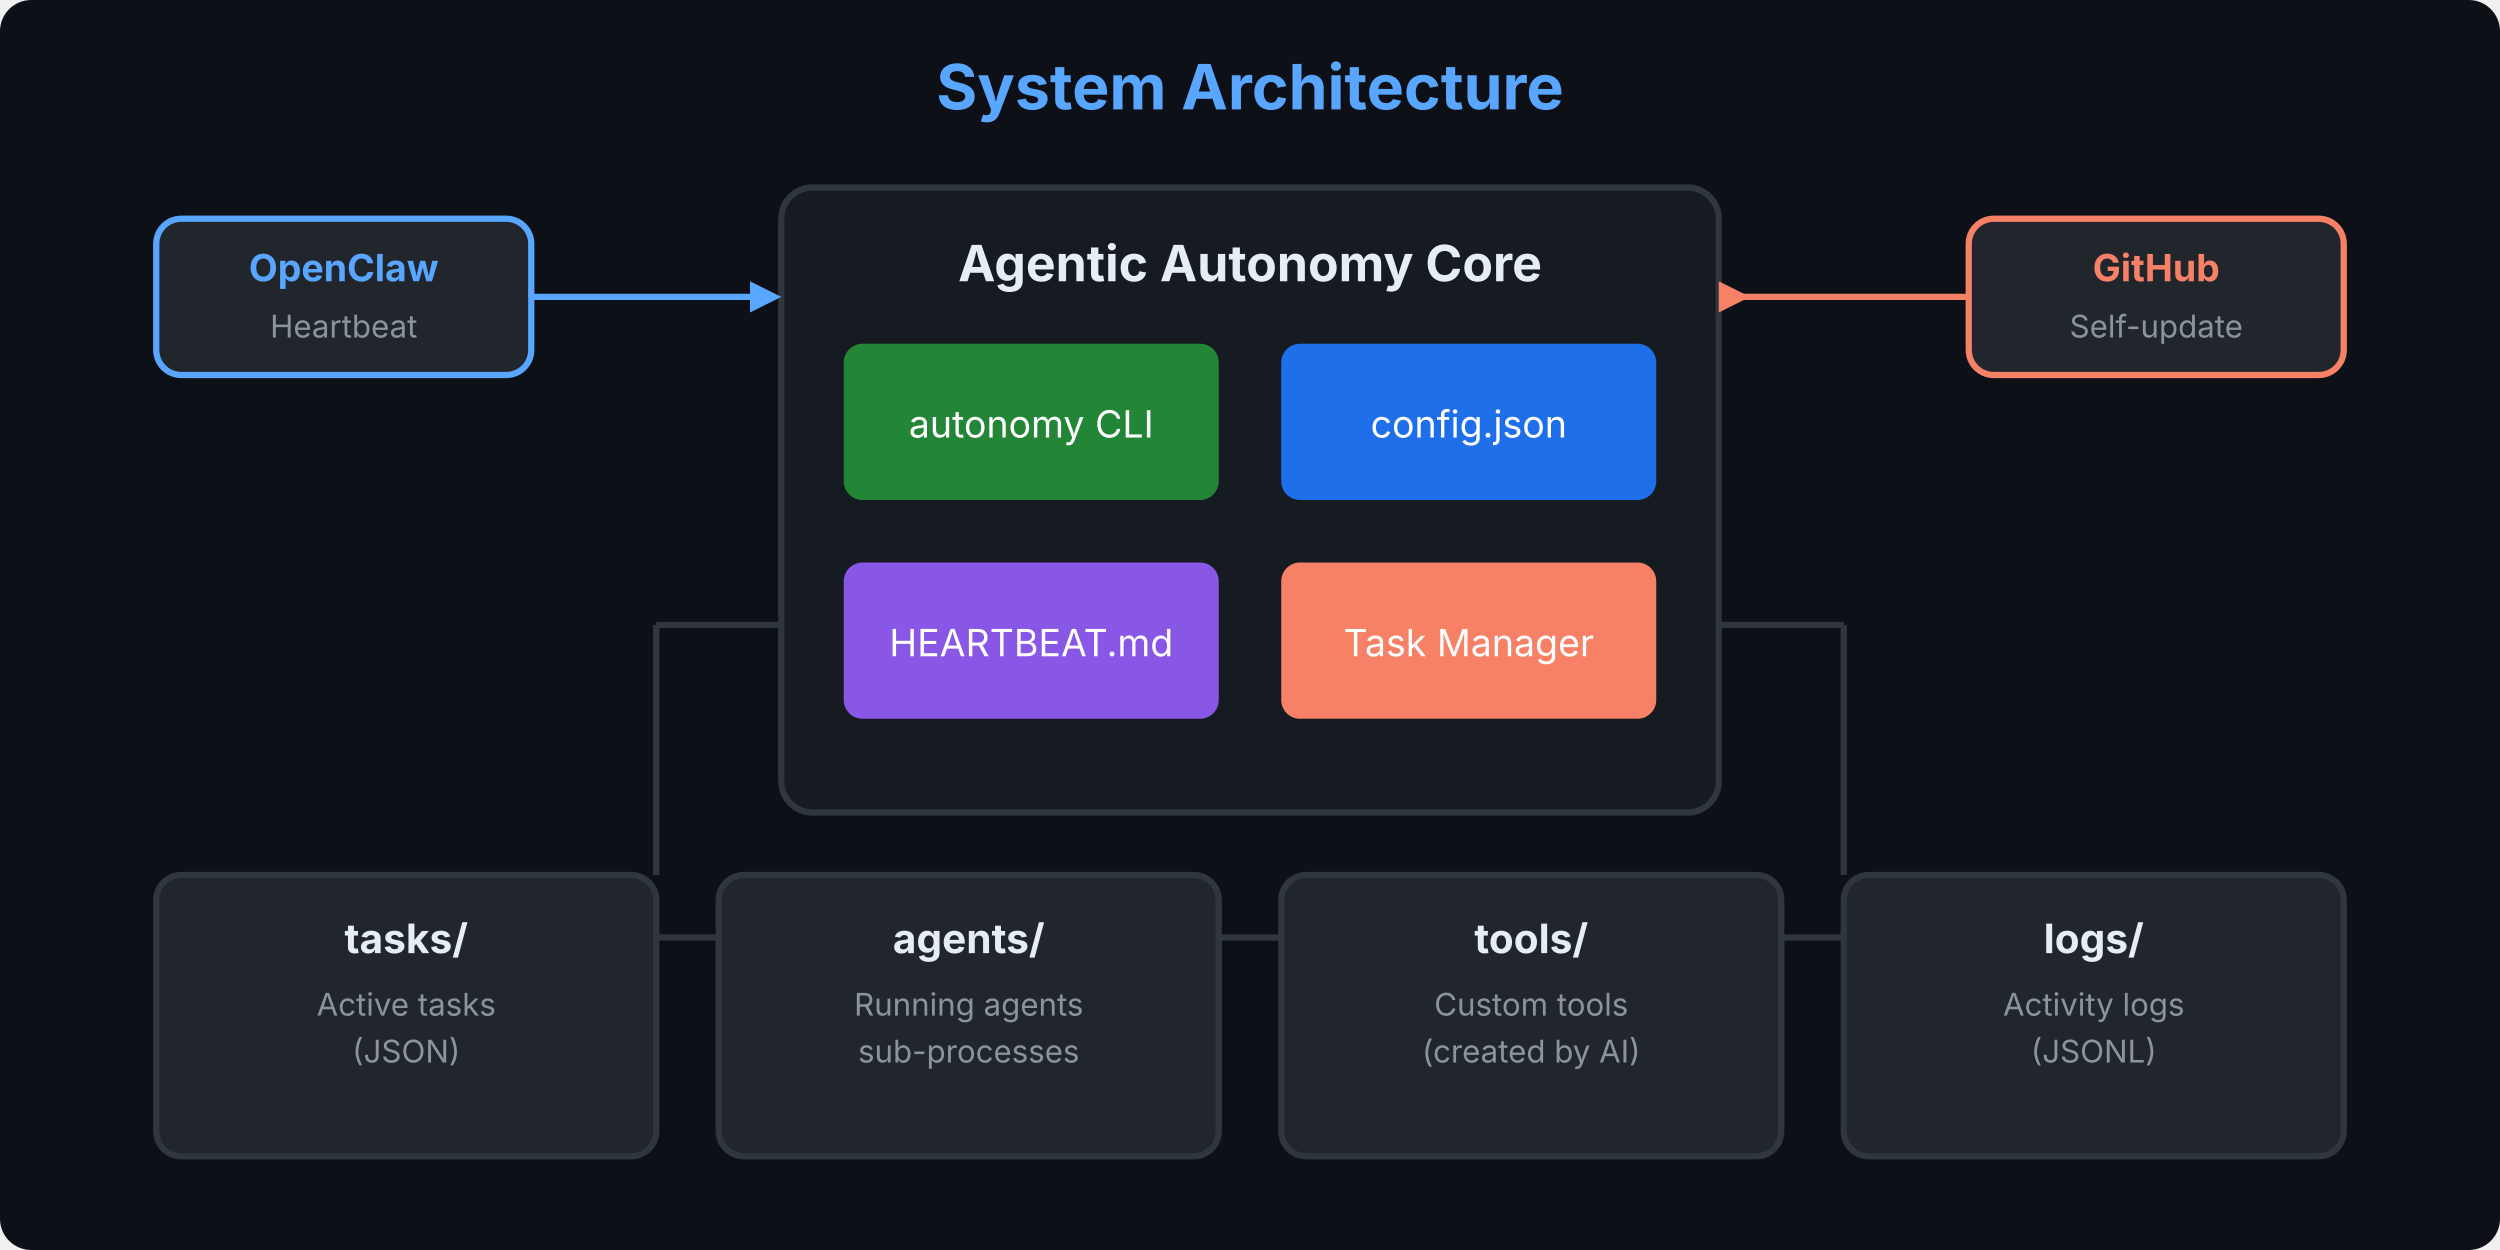
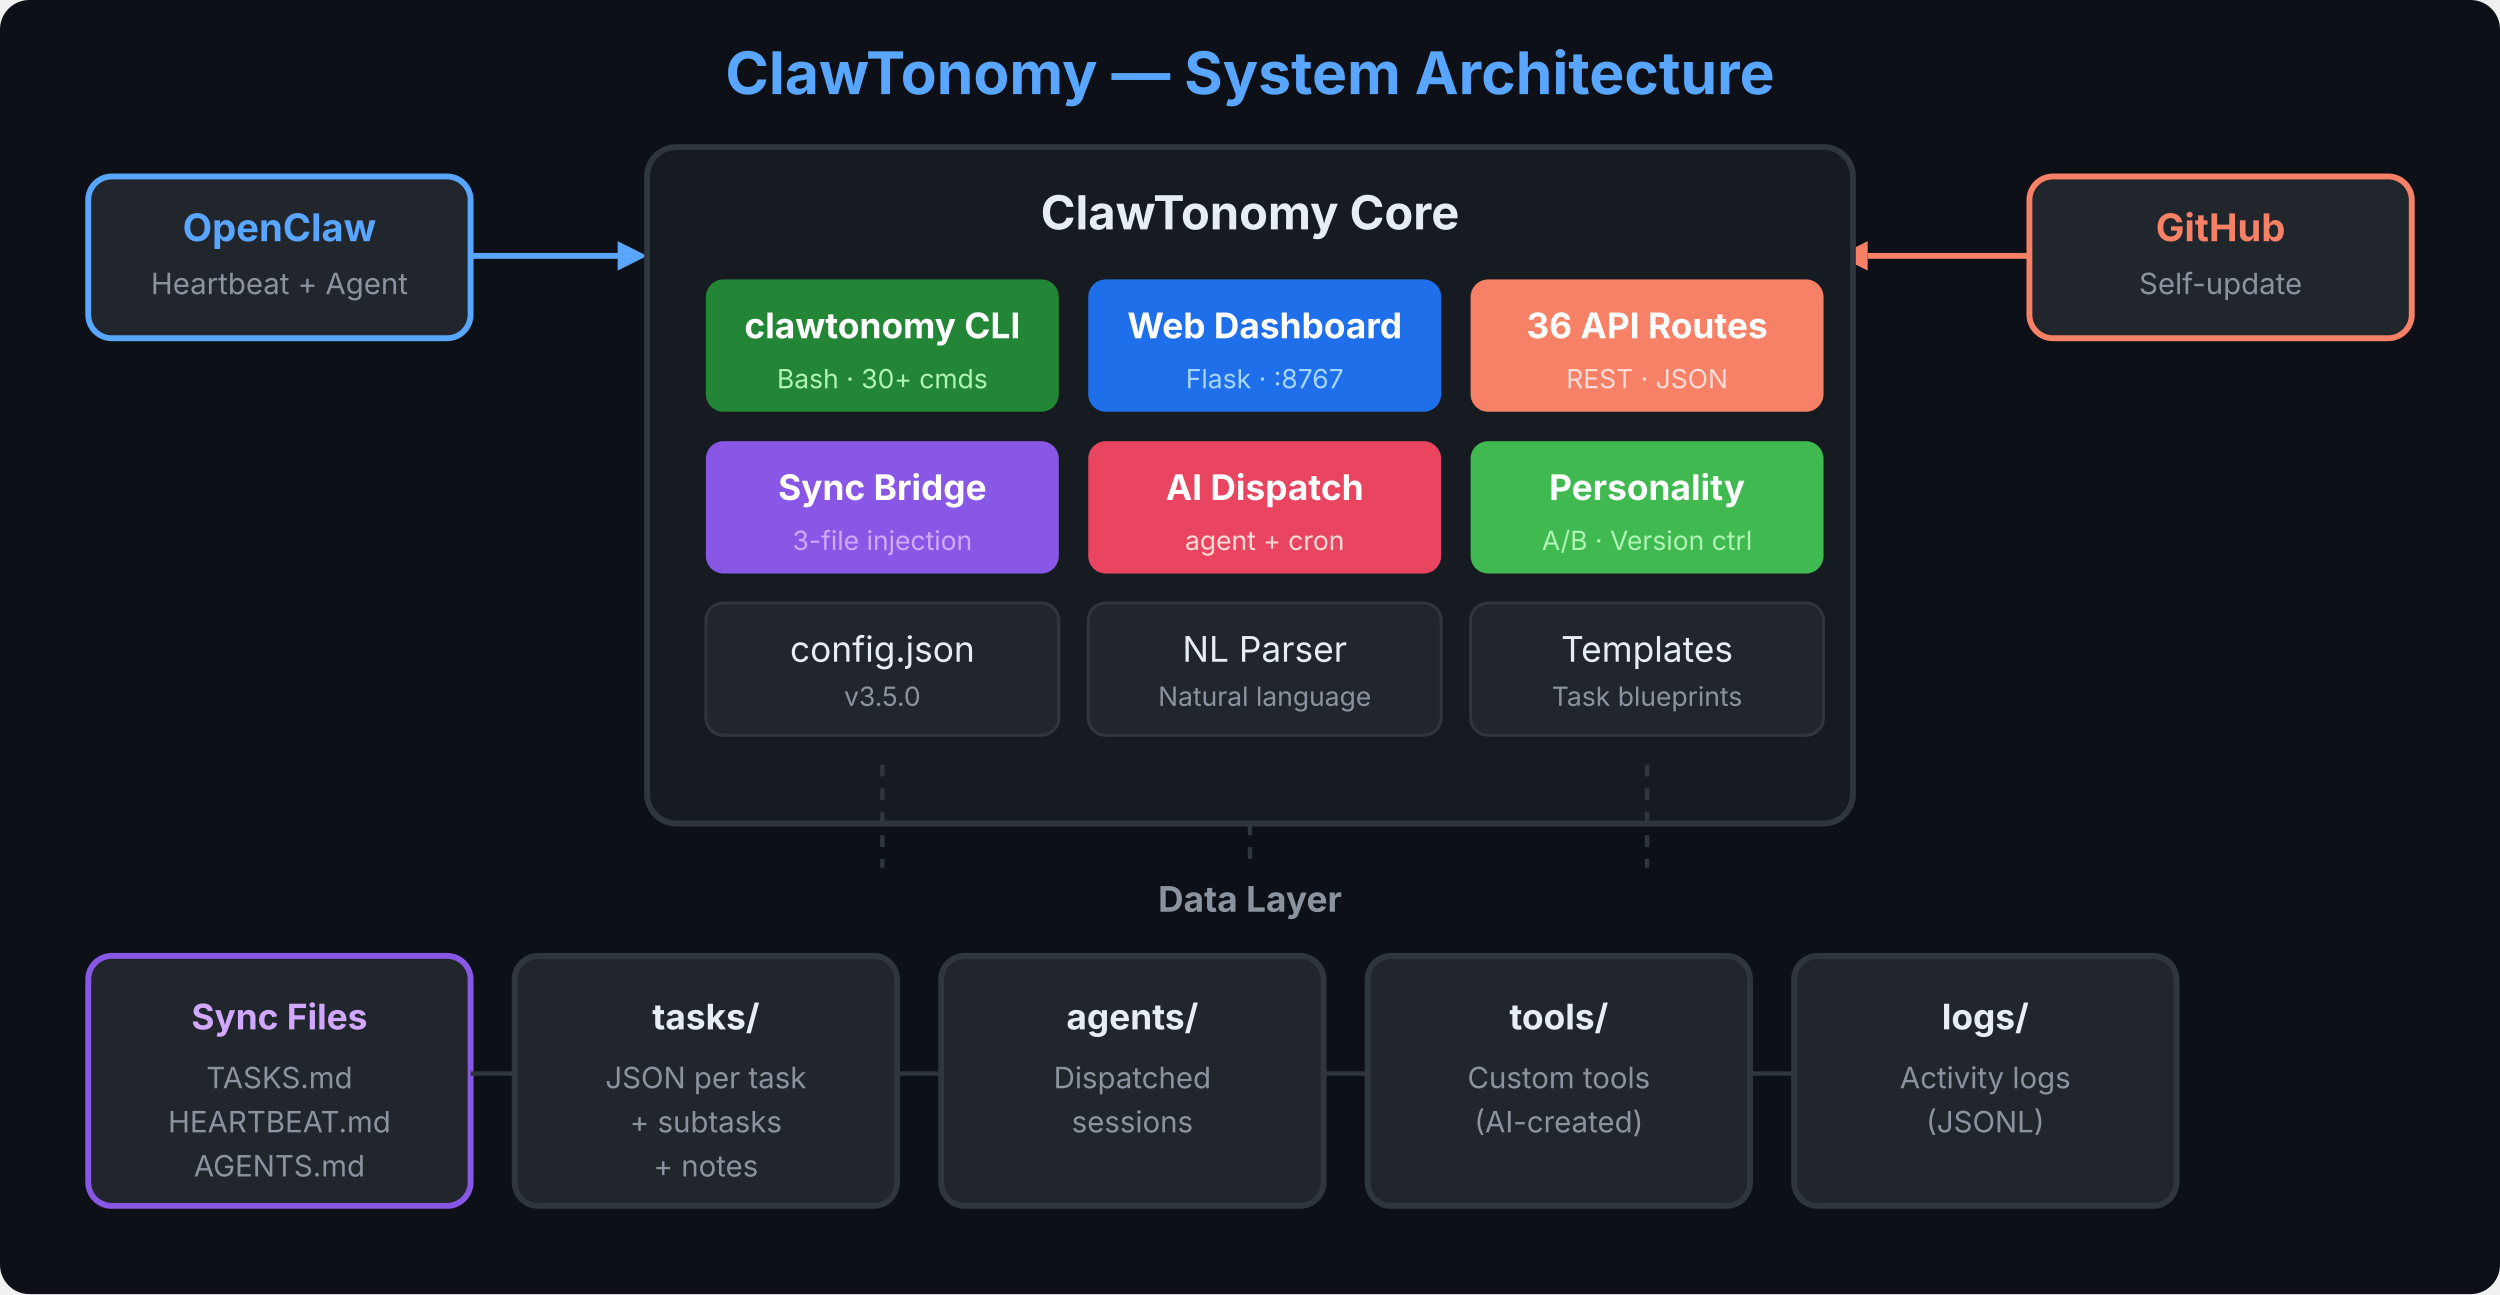
- <svg xmlns="http://www.w3.org/2000/svg" viewBox="0 0 800 400" fill="none">
-   <rect width="800" height="400" fill="#0d1117" rx="10" />
-   <text x="400" y="35" text-anchor="middle" fill="#58a6ff" font-family="system-ui, -apple-system, sans-serif" font-size="20" font-weight="bold">System Architecture</text>
-   <rect x="250" y="60" width="300" height="200" fill="#161b22" stroke="#30363d" stroke-width="2" rx="10" />
-   <text x="400" y="90" text-anchor="middle" fill="#e6edf3" font-family="system-ui, -apple-system, sans-serif" font-size="16" font-weight="bold">Agentic Autonomy Core</text>
-   <rect x="270" y="110" width="120" height="50" fill="#238636" rx="6" />
-   <text x="330" y="140" text-anchor="middle" fill="white" font-family="system-ui, -apple-system, sans-serif" font-size="12">autonomy CLI</text>
-   <rect x="410" y="110" width="120" height="50" fill="#1f6feb" rx="6" />
-   <text x="470" y="140" text-anchor="middle" fill="white" font-family="system-ui, -apple-system, sans-serif" font-size="12">config.json</text>
-   <rect x="270" y="180" width="120" height="50" fill="#8957e5" rx="6" />
-   <text x="330" y="210" text-anchor="middle" fill="white" font-family="system-ui, -apple-system, sans-serif" font-size="12">HEARTBEAT.md</text>
-   <rect x="410" y="180" width="120" height="50" fill="#f78166" rx="6" />
-   <text x="470" y="210" text-anchor="middle" fill="white" font-family="system-ui, -apple-system, sans-serif" font-size="12">Task Manager</text>
-   <rect x="50" y="280" width="160" height="90" fill="#21262d" stroke="#30363d" stroke-width="2" rx="8" />
-   <text x="130" y="305" text-anchor="middle" fill="#e6edf3" font-family="system-ui, -apple-system, sans-serif" font-size="13" font-weight="bold">tasks/</text>
-   <text x="130" y="325" text-anchor="middle" fill="#8b949e" font-family="system-ui, -apple-system, sans-serif" font-size="10">Active tasks</text>
-   <text x="130" y="340" text-anchor="middle" fill="#8b949e" font-family="system-ui, -apple-system, sans-serif" font-size="10">(JSON)</text>
-   <rect x="230" y="280" width="160" height="90" fill="#21262d" stroke="#30363d" stroke-width="2" rx="8" />
-   <text x="310" y="305" text-anchor="middle" fill="#e6edf3" font-family="system-ui, -apple-system, sans-serif" font-size="13" font-weight="bold">agents/</text>
-   <text x="310" y="325" text-anchor="middle" fill="#8b949e" font-family="system-ui, -apple-system, sans-serif" font-size="10">Running agents</text>
-   <text x="310" y="340" text-anchor="middle" fill="#8b949e" font-family="system-ui, -apple-system, sans-serif" font-size="10">sub-processes</text>
-   <rect x="410" y="280" width="160" height="90" fill="#21262d" stroke="#30363d" stroke-width="2" rx="8" />
-   <text x="490" y="305" text-anchor="middle" fill="#e6edf3" font-family="system-ui, -apple-system, sans-serif" font-size="13" font-weight="bold">tools/</text>
-   <text x="490" y="325" text-anchor="middle" fill="#8b949e" font-family="system-ui, -apple-system, sans-serif" font-size="10">Custom tools</text>
-   <text x="490" y="340" text-anchor="middle" fill="#8b949e" font-family="system-ui, -apple-system, sans-serif" font-size="10">(created by AI)</text>
-   <rect x="590" y="280" width="160" height="90" fill="#21262d" stroke="#30363d" stroke-width="2" rx="8" />
-   <text x="670" y="305" text-anchor="middle" fill="#e6edf3" font-family="system-ui, -apple-system, sans-serif" font-size="13" font-weight="bold">logs/</text>
-   <text x="670" y="325" text-anchor="middle" fill="#8b949e" font-family="system-ui, -apple-system, sans-serif" font-size="10">Activity logs</text>
-   <text x="670" y="340" text-anchor="middle" fill="#8b949e" font-family="system-ui, -apple-system, sans-serif" font-size="10">(JSONL)</text>
-   <line x1="210" y1="300" x2="230" y2="300" stroke="#30363d" stroke-width="2" />
-   <line x1="390" y1="300" x2="410" y2="300" stroke="#30363d" stroke-width="2" />
-   <line x1="570" y1="300" x2="590" y2="300" stroke="#30363d" stroke-width="2" />
-   <line x1="250" y1="200" x2="210" y2="200" stroke="#30363d" stroke-width="2" />
-   <line x1="210" y1="200" x2="210" y2="280" stroke="#30363d" stroke-width="2" />
-   <line x1="550" y1="200" x2="590" y2="200" stroke="#30363d" stroke-width="2" />
-   <line x1="590" y1="200" x2="590" y2="280" stroke="#30363d" stroke-width="2" />
-   <rect x="50" y="70" width="120" height="50" fill="#21262d" stroke="#58a6ff" stroke-width="2" rx="8" />
-   <text x="110" y="90" text-anchor="middle" fill="#58a6ff" font-family="system-ui, -apple-system, sans-serif" font-size="12" font-weight="bold">OpenClaw</text>
-   <text x="110" y="108" text-anchor="middle" fill="#8b949e" font-family="system-ui, -apple-system, sans-serif" font-size="10">Heartbeat</text>
-   <line x1="170" y1="95" x2="245" y2="95" stroke="#58a6ff" stroke-width="2" />
-   <polygon points="240,90 250,95 240,100" fill="#58a6ff" />
-   <rect x="630" y="70" width="120" height="50" fill="#21262d" stroke="#f78166" stroke-width="2" rx="8" />
-   <text x="690" y="90" text-anchor="middle" fill="#f78166" font-family="system-ui, -apple-system, sans-serif" font-size="12" font-weight="bold">GitHub</text>
-   <text x="690" y="108" text-anchor="middle" fill="#8b949e" font-family="system-ui, -apple-system, sans-serif" font-size="10">Self-update</text>
-   <line x1="555" y1="95" x2="630" y2="95" stroke="#f78166" stroke-width="2" />
-   <polygon points="550,90 560,95 550,100" fill="#f78166" />
+ <svg xmlns="http://www.w3.org/2000/svg" viewBox="0 0 850 440" fill="none">
+   <rect width="850" height="440" fill="#0d1117" rx="10" />
+   <text x="425" y="32" text-anchor="middle" fill="#58a6ff" font-family="system-ui, -apple-system, sans-serif" font-size="20" font-weight="bold">ClawTonomy — System Architecture</text>
+   <rect x="30" y="60" width="130" height="55" fill="#21262d" stroke="#58a6ff" stroke-width="2" rx="8" />
+   <text x="95" y="82" text-anchor="middle" fill="#58a6ff" font-family="system-ui, -apple-system, sans-serif" font-size="13" font-weight="bold">OpenClaw</text>
+   <text x="95" y="100" text-anchor="middle" fill="#8b949e" font-family="system-ui, -apple-system, sans-serif" font-size="10">Heartbeat + Agent</text>
+   <line x1="160" y1="87" x2="215" y2="87" stroke="#58a6ff" stroke-width="2" />
+   <polygon points="210,82 220,87 210,92" fill="#58a6ff" />
+   <rect x="690" y="60" width="130" height="55" fill="#21262d" stroke="#f78166" stroke-width="2" rx="8" />
+   <text x="755" y="82" text-anchor="middle" fill="#f78166" font-family="system-ui, -apple-system, sans-serif" font-size="13" font-weight="bold">GitHub</text>
+   <text x="755" y="100" text-anchor="middle" fill="#8b949e" font-family="system-ui, -apple-system, sans-serif" font-size="10">Self-update</text>
+   <line x1="635" y1="87" x2="690" y2="87" stroke="#f78166" stroke-width="2" />
+   <polygon points="635,82 625,87 635,92" fill="#f78166" />
+   <rect x="220" y="50" width="410" height="230" fill="#161b22" stroke="#30363d" stroke-width="2" rx="10" />
+   <text x="425" y="78" text-anchor="middle" fill="#e6edf3" font-family="system-ui, -apple-system, sans-serif" font-size="16" font-weight="bold">ClawTonomy Core</text>
+   <rect x="240" y="95" width="120" height="45" fill="#238636" rx="6" />
+   <text x="300" y="115" text-anchor="middle" fill="white" font-family="system-ui, -apple-system, sans-serif" font-size="12" font-weight="bold">clawtonomy CLI</text>
+   <text x="300" y="132" text-anchor="middle" fill="#aff5b4" font-family="system-ui, -apple-system, sans-serif" font-size="9">Bash · 30+ cmds</text>
+   <rect x="370" y="95" width="120" height="45" fill="#1f6feb" rx="6" />
+   <text x="430" y="115" text-anchor="middle" fill="white" font-family="system-ui, -apple-system, sans-serif" font-size="12" font-weight="bold">Web Dashboard</text>
+   <text x="430" y="132" text-anchor="middle" fill="#a5d6ff" font-family="system-ui, -apple-system, sans-serif" font-size="9">Flask · :8767</text>
+   <rect x="500" y="95" width="120" height="45" fill="#f78166" rx="6" />
+   <text x="560" y="115" text-anchor="middle" fill="white" font-family="system-ui, -apple-system, sans-serif" font-size="12" font-weight="bold">36 API Routes</text>
+   <text x="560" y="132" text-anchor="middle" fill="#ffdcd7" font-family="system-ui, -apple-system, sans-serif" font-size="9">REST · JSON</text>
+   <rect x="240" y="150" width="120" height="45" fill="#8957e5" rx="6" />
+   <text x="300" y="170" text-anchor="middle" fill="white" font-family="system-ui, -apple-system, sans-serif" font-size="12" font-weight="bold">Sync Bridge</text>
+   <text x="300" y="187" text-anchor="middle" fill="#d2a8ff" font-family="system-ui, -apple-system, sans-serif" font-size="9">3-file injection</text>
+   <rect x="370" y="150" width="120" height="45" fill="#e94560" rx="6" />
+   <text x="430" y="170" text-anchor="middle" fill="white" font-family="system-ui, -apple-system, sans-serif" font-size="12" font-weight="bold">AI Dispatch</text>
+   <text x="430" y="187" text-anchor="middle" fill="#ffdcd7" font-family="system-ui, -apple-system, sans-serif" font-size="9">agent + cron</text>
+   <rect x="500" y="150" width="120" height="45" fill="#3fb950" rx="6" />
+   <text x="560" y="170" text-anchor="middle" fill="white" font-family="system-ui, -apple-system, sans-serif" font-size="12" font-weight="bold">Personality</text>
+   <text x="560" y="187" text-anchor="middle" fill="#aff5b4" font-family="system-ui, -apple-system, sans-serif" font-size="9">A/B · Version ctrl</text>
+   <rect x="240" y="205" width="120" height="45" fill="#21262d" stroke="#30363d" stroke-width="1" rx="6" />
+   <text x="300" y="225" text-anchor="middle" fill="#e6edf3" font-family="system-ui, -apple-system, sans-serif" font-size="12">config.json</text>
+   <text x="300" y="240" text-anchor="middle" fill="#8b949e" font-family="system-ui, -apple-system, sans-serif" font-size="9">v3.5.0</text>
+   <rect x="370" y="205" width="120" height="45" fill="#21262d" stroke="#30363d" stroke-width="1" rx="6" />
+   <text x="430" y="225" text-anchor="middle" fill="#e6edf3" font-family="system-ui, -apple-system, sans-serif" font-size="12">NL Parser</text>
+   <text x="430" y="240" text-anchor="middle" fill="#8b949e" font-family="system-ui, -apple-system, sans-serif" font-size="9">Natural language</text>
+   <rect x="500" y="205" width="120" height="45" fill="#21262d" stroke="#30363d" stroke-width="1" rx="6" />
+   <text x="560" y="225" text-anchor="middle" fill="#e6edf3" font-family="system-ui, -apple-system, sans-serif" font-size="12">Templates</text>
+   <text x="560" y="240" text-anchor="middle" fill="#8b949e" font-family="system-ui, -apple-system, sans-serif" font-size="9">Task blueprints</text>
+   <text x="425" y="310" text-anchor="middle" fill="#8b949e" font-family="system-ui, -apple-system, sans-serif" font-size="12" font-weight="bold">Data Layer</text>
+   <rect x="30" y="325" width="130" height="85" fill="#21262d" stroke="#8957e5" stroke-width="2" rx="8" />
+   <text x="95" y="350" text-anchor="middle" fill="#d2a8ff" font-family="system-ui, -apple-system, sans-serif" font-size="12" font-weight="bold">Sync Files</text>
+   <text x="95" y="370" text-anchor="middle" fill="#8b949e" font-family="system-ui, -apple-system, sans-serif" font-size="10">TASKS.md</text>
+   <text x="95" y="385" text-anchor="middle" fill="#8b949e" font-family="system-ui, -apple-system, sans-serif" font-size="10">HEARTBEAT.md</text>
+   <text x="95" y="400" text-anchor="middle" fill="#8b949e" font-family="system-ui, -apple-system, sans-serif" font-size="10">AGENTS.md</text>
+   <rect x="175" y="325" width="130" height="85" fill="#21262d" stroke="#30363d" stroke-width="2" rx="8" />
+   <text x="240" y="350" text-anchor="middle" fill="#e6edf3" font-family="system-ui, -apple-system, sans-serif" font-size="12" font-weight="bold">tasks/</text>
+   <text x="240" y="370" text-anchor="middle" fill="#8b949e" font-family="system-ui, -apple-system, sans-serif" font-size="10">JSON per task</text>
+   <text x="240" y="385" text-anchor="middle" fill="#8b949e" font-family="system-ui, -apple-system, sans-serif" font-size="10">+ subtasks</text>
+   <text x="240" y="400" text-anchor="middle" fill="#8b949e" font-family="system-ui, -apple-system, sans-serif" font-size="10">+ notes</text>
+   <rect x="320" y="325" width="130" height="85" fill="#21262d" stroke="#30363d" stroke-width="2" rx="8" />
+   <text x="385" y="350" text-anchor="middle" fill="#e6edf3" font-family="system-ui, -apple-system, sans-serif" font-size="12" font-weight="bold">agents/</text>
+   <text x="385" y="370" text-anchor="middle" fill="#8b949e" font-family="system-ui, -apple-system, sans-serif" font-size="10">Dispatched</text>
+   <text x="385" y="385" text-anchor="middle" fill="#8b949e" font-family="system-ui, -apple-system, sans-serif" font-size="10">sessions</text>
+   <rect x="465" y="325" width="130" height="85" fill="#21262d" stroke="#30363d" stroke-width="2" rx="8" />
+   <text x="530" y="350" text-anchor="middle" fill="#e6edf3" font-family="system-ui, -apple-system, sans-serif" font-size="12" font-weight="bold">tools/</text>
+   <text x="530" y="370" text-anchor="middle" fill="#8b949e" font-family="system-ui, -apple-system, sans-serif" font-size="10">Custom tools</text>
+   <text x="530" y="385" text-anchor="middle" fill="#8b949e" font-family="system-ui, -apple-system, sans-serif" font-size="10">(AI-created)</text>
+   <rect x="610" y="325" width="130" height="85" fill="#21262d" stroke="#30363d" stroke-width="2" rx="8" />
+   <text x="675" y="350" text-anchor="middle" fill="#e6edf3" font-family="system-ui, -apple-system, sans-serif" font-size="12" font-weight="bold">logs/</text>
+   <text x="675" y="370" text-anchor="middle" fill="#8b949e" font-family="system-ui, -apple-system, sans-serif" font-size="10">Activity logs</text>
+   <text x="675" y="385" text-anchor="middle" fill="#8b949e" font-family="system-ui, -apple-system, sans-serif" font-size="10">(JSONL)</text>
+   <line x1="300" y1="260" x2="300" y2="295" stroke="#30363d" stroke-width="1.5" stroke-dasharray="4" />
+   <line x1="425" y1="280" x2="425" y2="295" stroke="#30363d" stroke-width="1.5" stroke-dasharray="4" />
+   <line x1="560" y1="260" x2="560" y2="295" stroke="#30363d" stroke-width="1.5" stroke-dasharray="4" />
+   <line x1="160" y1="365" x2="175" y2="365" stroke="#30363d" stroke-width="1.5" />
+   <line x1="305" y1="365" x2="320" y2="365" stroke="#30363d" stroke-width="1.5" />
+   <line x1="450" y1="365" x2="465" y2="365" stroke="#30363d" stroke-width="1.5" />
+   <line x1="595" y1="365" x2="610" y2="365" stroke="#30363d" stroke-width="1.5" />
</svg>
